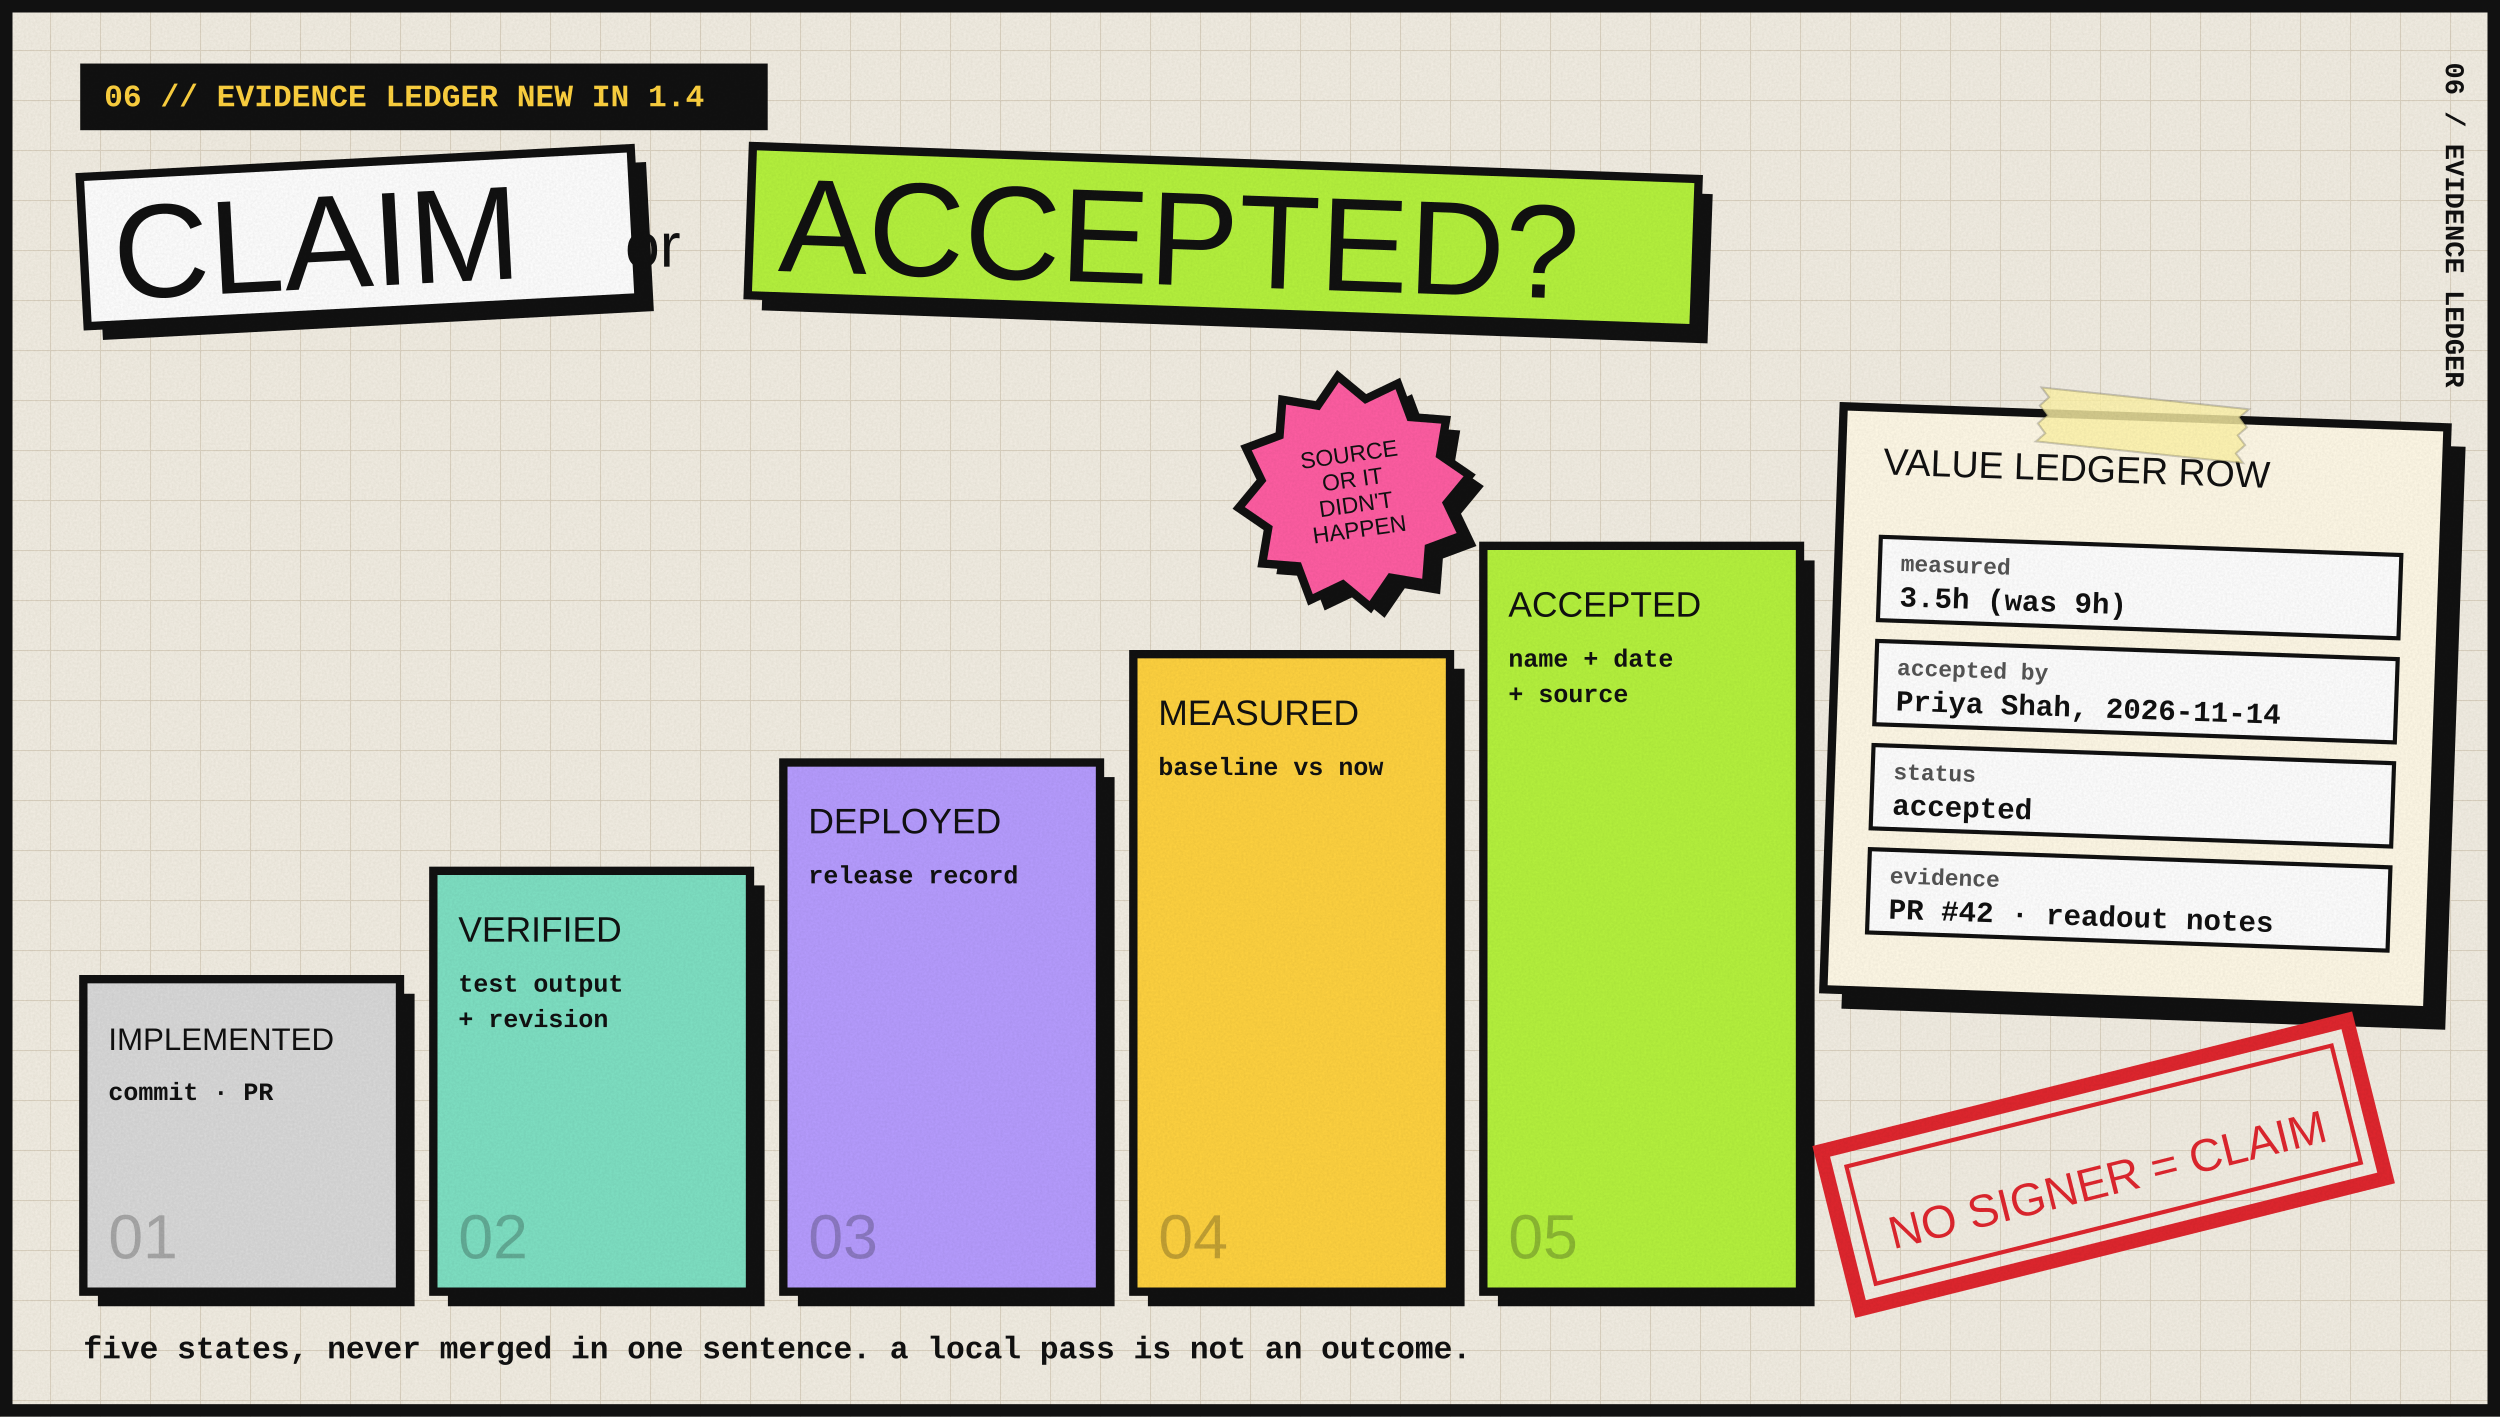
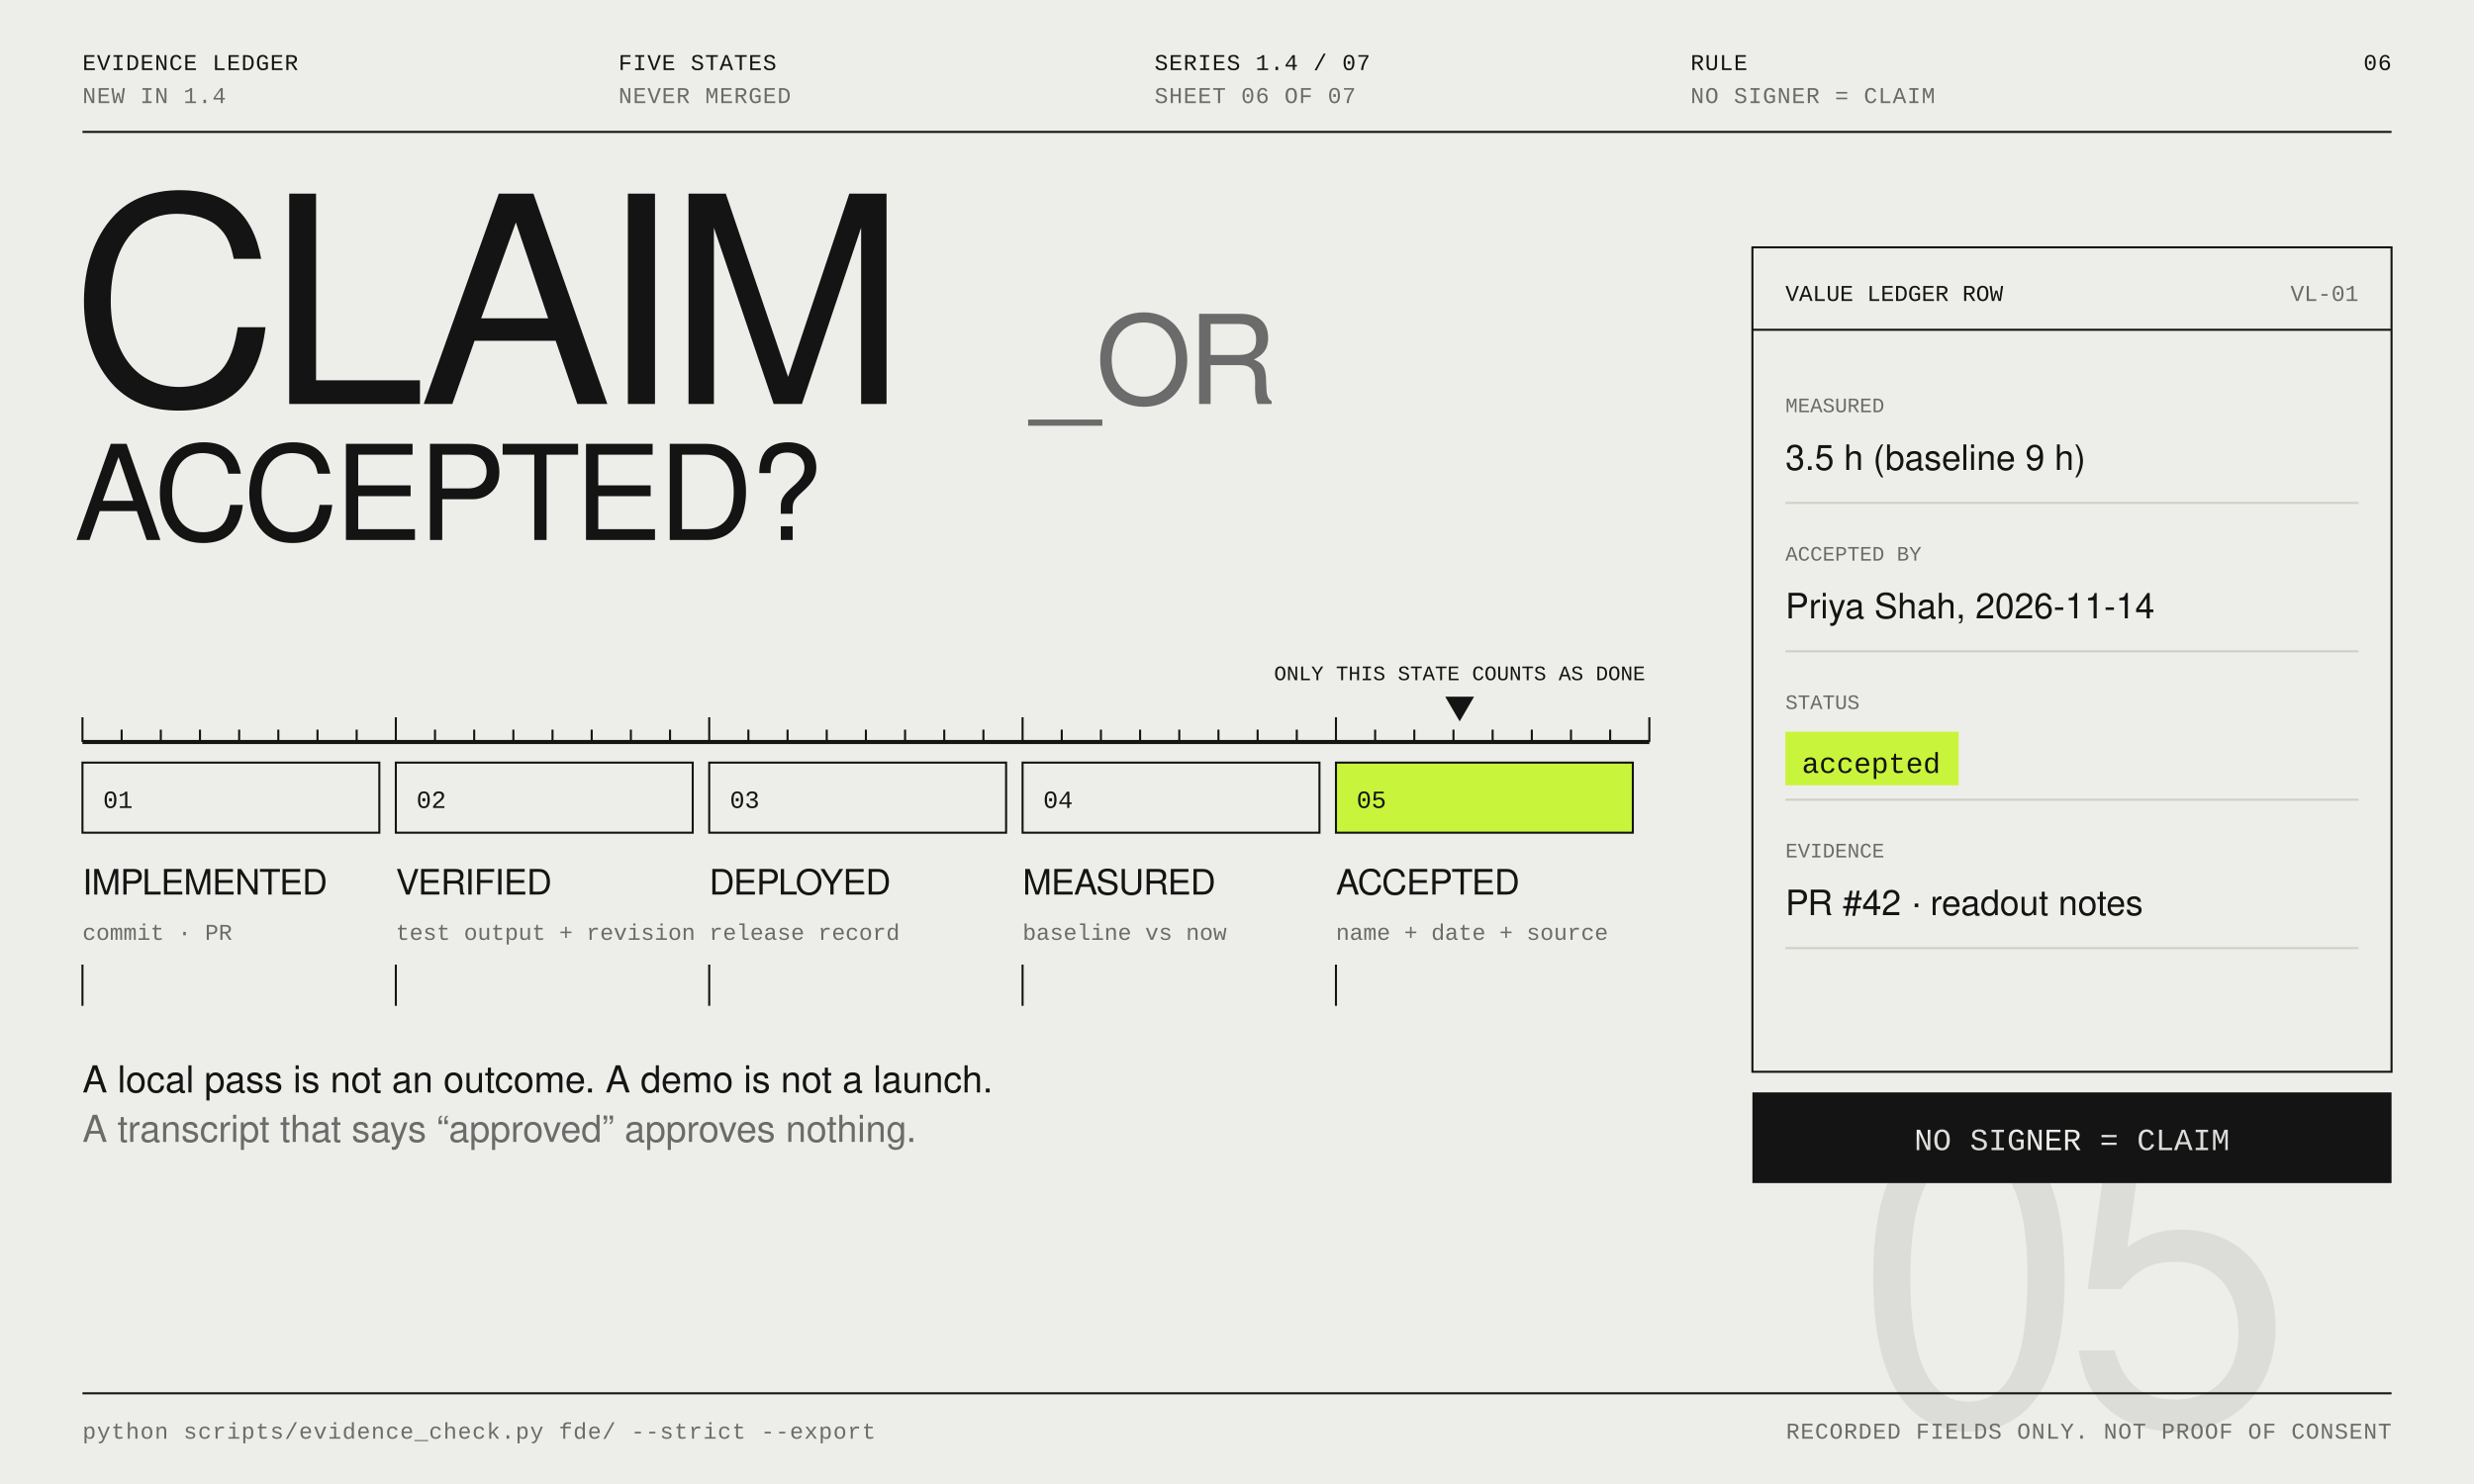
- <svg xmlns="http://www.w3.org/2000/svg" viewBox="0 0 1200 680" role="img" aria-labelledby="t d">
-   <defs>
-     <pattern id="grid" width="24" height="24" patternUnits="userSpaceOnUse">
-       <path d="M24 0H0V24" fill="none" stroke="#DCD3C2" stroke-width="1" />
-     </pattern>
-     <pattern id="dots" width="9" height="9" patternUnits="userSpaceOnUse">
-       <circle cx="4.5" cy="4.5" r="2.1" fill="#111111" />
-     </pattern>
-     <pattern id="dotsw" width="9" height="9" patternUnits="userSpaceOnUse">
-       <circle cx="4.5" cy="4.5" r="1.8" fill="#FFFFFF" opacity=".55" />
-     </pattern>
-     <pattern id="stripes" width="14" height="14" patternUnits="userSpaceOnUse" patternTransform="rotate(45)">
-       <rect width="7" height="14" fill="#111111" />
-     </pattern>
-     <filter id="grain" x="0" y="0" width="100%" height="100%">
-       <feTurbulence type="fractalNoise" baseFrequency=".9" numOctaves="2" seed="4" />
-       <feColorMatrix values="0 0 0 0 0  0 0 0 0 0  0 0 0 0 0  0 0 0 .07 0" />
-       <feComposite in2="SourceGraphic" operator="in" />
-     </filter>
-     <marker id="ah" viewBox="0 0 10 10" refX="7" refY="5" markerWidth="5" markerHeight="5" orient="auto-start-reverse">
-       <path d="M0 0L10 5L0 10z" fill="#111111" />
-     </marker>
-   </defs>
-   <rect width="1200" height="680" fill="#F3EEE3" />
-   <rect width="1200" height="680" fill="url(#grid)" />
-   <g transform="rotate(0 40 32)">
-     <rect x="40" y="32" width="327" height="29" fill="#111111" stroke="#111111" stroke-width="3" />
-     <text x="50" y="51" font-family="Courier New, Courier, monospace" font-size="15" fill="#FFD23F" text-anchor="start" font-weight="700">06 // EVIDENCE LEDGER  NEW IN 1.4</text>
-   </g>
-   <g transform="rotate(-3 172.4 113.84)">
-     <rect x="47" y="85" width="264.8" height="71.68" fill="#111111" />
-     <rect x="40" y="78" width="264.8" height="71.68" fill="#FFFFFF" stroke="#111111" stroke-width="4" />
-     <text x="54" y="137.52" font-family="Arial Black, Arial, Helvetica, sans-serif" font-size="64" fill="#111111" text-anchor="start">CLAIM</text>
-   </g>
-   <text x="300" y="128" font-family="Arial Black, Arial, Helvetica, sans-serif" font-size="30" fill="#111111" text-anchor="start">or</text>
-   <g transform="rotate(2 587.12 113.84)">
-     <rect x="367" y="85" width="454.24" height="71.68" fill="#111111" />
-     <rect x="360" y="78" width="454.24" height="71.68" fill="#B5F23D" stroke="#111111" stroke-width="4" />
-     <text x="374" y="137.52" font-family="Arial Black, Arial, Helvetica, sans-serif" font-size="64" fill="#111111" text-anchor="start">ACCEPTED?</text>
-   </g>
-   <g transform="rotate(0 116.0 545.0)">
-     <rect x="47" y="477" width="152" height="150" fill="#111111" />
-     <rect x="40" y="470" width="152" height="150" fill="#D9D9D9" stroke="#111111" stroke-width="4" />
-     <text x="52" y="504" font-family="Arial Black, Arial, Helvetica, sans-serif" font-size="15" fill="#111111" text-anchor="start">IMPLEMENTED</text>
-     <text x="52" y="528" font-family="Courier New, Courier, monospace" font-size="12" fill="#111111" text-anchor="start" font-weight="700">commit · PR</text>
-     <text x="52" y="604" font-family="Arial Black, Arial, Helvetica, sans-serif" font-size="30" fill="#111111" text-anchor="start" opacity=".25">01</text>
-   </g>
-   <g transform="rotate(0 284.0 519.0)">
-     <rect x="215" y="425" width="152" height="202" fill="#111111" />
-     <rect x="208" y="418" width="152" height="202" fill="#7EE0C3" stroke="#111111" stroke-width="4" />
-     <text x="220" y="452" font-family="Arial Black, Arial, Helvetica, sans-serif" font-size="17" fill="#111111" text-anchor="start">VERIFIED</text>
-     <text x="220" y="476" font-family="Courier New, Courier, monospace" font-size="12" fill="#111111" text-anchor="start" font-weight="700">test output</text>
-     <text x="220" y="493" font-family="Courier New, Courier, monospace" font-size="12" fill="#111111" text-anchor="start" font-weight="700">+ revision</text>
-     <text x="220" y="604" font-family="Arial Black, Arial, Helvetica, sans-serif" font-size="30" fill="#111111" text-anchor="start" opacity=".25">02</text>
-   </g>
-   <g transform="rotate(0 452.0 493.0)">
-     <rect x="383" y="373" width="152" height="254" fill="#111111" />
-     <rect x="376" y="366" width="152" height="254" fill="#B69CFF" stroke="#111111" stroke-width="4" />
-     <text x="388" y="400" font-family="Arial Black, Arial, Helvetica, sans-serif" font-size="17" fill="#111111" text-anchor="start">DEPLOYED</text>
-     <text x="388" y="424" font-family="Courier New, Courier, monospace" font-size="12" fill="#111111" text-anchor="start" font-weight="700">release record</text>
-     <text x="388" y="604" font-family="Arial Black, Arial, Helvetica, sans-serif" font-size="30" fill="#111111" text-anchor="start" opacity=".25">03</text>
-   </g>
-   <g transform="rotate(0 620.0 467.0)">
-     <rect x="551" y="321" width="152" height="306" fill="#111111" />
-     <rect x="544" y="314" width="152" height="306" fill="#FFD23F" stroke="#111111" stroke-width="4" />
-     <text x="556" y="348" font-family="Arial Black, Arial, Helvetica, sans-serif" font-size="17" fill="#111111" text-anchor="start">MEASURED</text>
-     <text x="556" y="372" font-family="Courier New, Courier, monospace" font-size="12" fill="#111111" text-anchor="start" font-weight="700">baseline vs now</text>
-     <text x="556" y="604" font-family="Arial Black, Arial, Helvetica, sans-serif" font-size="30" fill="#111111" text-anchor="start" opacity=".25">04</text>
-   </g>
-   <g transform="rotate(0 788.0 441.0)">
-     <rect x="719" y="269" width="152" height="358" fill="#111111" />
-     <rect x="712" y="262" width="152" height="358" fill="#B5F23D" stroke="#111111" stroke-width="4" />
-     <text x="724" y="296" font-family="Arial Black, Arial, Helvetica, sans-serif" font-size="17" fill="#111111" text-anchor="start">ACCEPTED</text>
-     <text x="724" y="320" font-family="Courier New, Courier, monospace" font-size="12" fill="#111111" text-anchor="start" font-weight="700">name + date</text>
-     <text x="724" y="337" font-family="Courier New, Courier, monospace" font-size="12" fill="#111111" text-anchor="start" font-weight="700">+ source</text>
-     <text x="724" y="604" font-family="Arial Black, Arial, Helvetica, sans-serif" font-size="30" fill="#111111" text-anchor="start" opacity=".25">05</text>
-   </g>
-   <text x="40" y="652" font-family="Courier New, Courier, monospace" font-size="15" fill="#111111" text-anchor="start" font-weight="700">five states, never merged in one sentence. a local pass is not an outcome.</text>
-   <g transform="rotate(2 1025.0 340.0)">
-     <rect x="889" y="209" width="290" height="280" fill="#111111" />
-     <rect x="880" y="200" width="290" height="280" fill="#FFF9E6" stroke="#111111" stroke-width="4" />
-     <text x="900" y="232" font-family="Arial Black, Arial, Helvetica, sans-serif" font-size="18" fill="#111111" text-anchor="start">VALUE LEDGER ROW</text>
-     <rect x="900" y="262" width="250" height="40" fill="#FFFFFF" stroke="#111111" stroke-width="2" />
-     <text x="910" y="278" font-family="Courier New, Courier, monospace" font-size="11" fill="#555555" text-anchor="start" font-weight="700">measured</text>
-     <text x="910" y="295" font-family="Courier New, Courier, monospace" font-size="14" fill="#111111" text-anchor="start" font-weight="700">3.5h (was 9h)</text>
-     <rect x="900" y="312" width="250" height="40" fill="#FFFFFF" stroke="#111111" stroke-width="2" />
-     <text x="910" y="328" font-family="Courier New, Courier, monospace" font-size="11" fill="#555555" text-anchor="start" font-weight="700">accepted by</text>
-     <text x="910" y="345" font-family="Courier New, Courier, monospace" font-size="14" fill="#111111" text-anchor="start" font-weight="700">Priya Shah, 2026-11-14</text>
-     <rect x="900" y="362" width="250" height="40" fill="#FFFFFF" stroke="#111111" stroke-width="2" />
-     <text x="910" y="378" font-family="Courier New, Courier, monospace" font-size="11" fill="#555555" text-anchor="start" font-weight="700">status</text>
-     <text x="910" y="395" font-family="Courier New, Courier, monospace" font-size="14" fill="#111111" text-anchor="start" font-weight="700">accepted</text>
-     <rect x="900" y="412" width="250" height="40" fill="#FFFFFF" stroke="#111111" stroke-width="2" />
-     <text x="910" y="428" font-family="Courier New, Courier, monospace" font-size="11" fill="#555555" text-anchor="start" font-weight="700">evidence</text>
-     <text x="910" y="445" font-family="Courier New, Courier, monospace" font-size="14" fill="#111111" text-anchor="start" font-weight="700">PR #42 · readout notes</text>
-   </g>
-   <g transform="translate(980 186) rotate(6)">
-     <polygon points="0.0,0.0 100.0,0.0 96.0,4.3 100.0,8.7 96.0,13.0 100.0,17.3 96.0,21.7 100.0,26.0 0.0,26.0 4.0,21.7 0.0,17.3 4.0,13.0 0.0,8.7 4.0,4.3" fill="#FFF4A8" opacity=".82" stroke="#111111" stroke-opacity=".25" />
-   </g>
-   <g transform="rotate(-14 1010 560)">
-     <rect x="880" y="520" width="260" height="78" fill="none" stroke="#E0262E" stroke-width="7" />
-     <rect x="890" y="530" width="240" height="58" fill="none" stroke="#E0262E" stroke-width="2" />
-     <text x="1010" y="574" font-family="Arial Black, Arial, Helvetica, sans-serif" font-size="22" fill="#E0262E" text-anchor="middle">NO SIGNER = CLAIM</text>
-   </g>
-   <g transform="rotate(-8 650 236)">
-     <polygon points="706.0,236.0 693.3,247.6 698.5,264.0 681.7,267.7 678.0,284.5 661.6,279.3 650.0,292.0 638.4,279.3 622.0,284.5 618.3,267.7 601.5,264.0 606.7,247.6 594.0,236.0 606.7,224.4 601.5,208.0 618.3,204.3 622.0,187.5 638.4,192.7 650.0,180.0 661.6,192.7 678.0,187.5 681.7,204.3 698.5,208.0 693.3,224.4" transform="translate(6 6)" fill="#111111" />
-     <polygon points="706.0,236.0 693.3,247.6 698.5,264.0 681.7,267.7 678.0,284.5 661.6,279.3 650.0,292.0 638.4,279.3 622.0,284.5 618.3,267.7 601.5,264.0 606.7,247.6 594.0,236.0 606.7,224.4 601.5,208.0 618.3,204.3 622.0,187.5 638.4,192.7 650.0,180.0 661.6,192.7 678.0,187.5 681.7,204.3 698.5,208.0 693.3,224.4" fill="#FF5DA2" stroke="#111111" stroke-width="4" />
-     <text x="650" y="221.7" font-family="Arial Black, Arial, Helvetica, sans-serif" font-size="11" fill="#111111" text-anchor="middle">SOURCE</text>
-     <text x="650" y="233.8" font-family="Arial Black, Arial, Helvetica, sans-serif" font-size="11" fill="#111111" text-anchor="middle">OR IT</text>
-     <text x="650" y="245.9" font-family="Arial Black, Arial, Helvetica, sans-serif" font-size="11" fill="#111111" text-anchor="middle">DIDN'T</text>
-     <text x="650" y="258.0" font-family="Arial Black, Arial, Helvetica, sans-serif" font-size="11" fill="#111111" text-anchor="middle">HAPPEN</text>
-   </g>
-   <text x="1174" y="30" font-family="Courier New, Courier, monospace" font-size="13" fill="#111111" text-anchor="start" font-weight="700" transform="rotate(90 1174 30)">06 / EVIDENCE LEDGER</text>
-   <rect width="1200" height="680" fill="#F3EEE3" filter="url(#grain)" />
-   <rect x="3" y="3" width="1194" height="674" fill="none" stroke="#111111" stroke-width="6" />
+ <svg xmlns="http://www.w3.org/2000/svg" viewBox="0 0 1200 720" role="img" aria-labelledby="t d">
+   <rect width="1200" height="720" fill="#EDEDE9" />
+   <text x="40" y="34" font-family="SFMono-Regular, Consolas, Menlo, Courier New, monospace" font-size="11" font-weight="500" fill="#141414" text-anchor="start" letter-spacing="0.4">EVIDENCE LEDGER</text>
+   <text x="40" y="50" font-family="SFMono-Regular, Consolas, Menlo, Courier New, monospace" font-size="11" font-weight="400" fill="#6B6B6B" text-anchor="start" letter-spacing="0.4">NEW IN 1.4</text>
+   <text x="300" y="34" font-family="SFMono-Regular, Consolas, Menlo, Courier New, monospace" font-size="11" font-weight="500" fill="#141414" text-anchor="start" letter-spacing="0.4">FIVE STATES</text>
+   <text x="300" y="50" font-family="SFMono-Regular, Consolas, Menlo, Courier New, monospace" font-size="11" font-weight="400" fill="#6B6B6B" text-anchor="start" letter-spacing="0.4">NEVER MERGED</text>
+   <text x="560" y="34" font-family="SFMono-Regular, Consolas, Menlo, Courier New, monospace" font-size="11" font-weight="500" fill="#141414" text-anchor="start" letter-spacing="0.4">SERIES 1.4 / 07</text>
+   <text x="560" y="50" font-family="SFMono-Regular, Consolas, Menlo, Courier New, monospace" font-size="11" font-weight="400" fill="#6B6B6B" text-anchor="start" letter-spacing="0.4">SHEET 06 OF 07</text>
+   <text x="820" y="34" font-family="SFMono-Regular, Consolas, Menlo, Courier New, monospace" font-size="11" font-weight="500" fill="#141414" text-anchor="start" letter-spacing="0.4">RULE</text>
+   <text x="820" y="50" font-family="SFMono-Regular, Consolas, Menlo, Courier New, monospace" font-size="11" font-weight="400" fill="#6B6B6B" text-anchor="start" letter-spacing="0.4">NO SIGNER = CLAIM</text>
+   <text x="1160" y="34" font-family="SFMono-Regular, Consolas, Menlo, Courier New, monospace" font-size="11" font-weight="500" fill="#141414" text-anchor="end" letter-spacing="0.4">06</text>
+   <line x1="40" y1="64" x2="1160" y2="64" stroke="#141414" stroke-width="1" />
+   <text x="34" y="196" font-family="Helvetica Neue, Helvetica, Arial, sans-serif" font-size="140" font-weight="500" fill="#141414" text-anchor="start" letter-spacing="-6">CLAIM</text>
+   <text x="500" y="196" font-family="Helvetica Neue, Helvetica, Arial, sans-serif" font-size="60" font-weight="300" fill="#6B6B6B" text-anchor="start" letter-spacing="-2">_OR</text>
+   <text x="36" y="262" font-family="Helvetica Neue, Helvetica, Arial, sans-serif" font-size="64" font-weight="300" fill="#141414" text-anchor="start" letter-spacing="-2">ACCEPTED?</text>
+   <line x1="40" y1="360" x2="800" y2="360" stroke="#141414" stroke-width="2" />
+   <line x1="40" y1="360" x2="40" y2="348" stroke="#141414" stroke-width="1" />
+   <line x1="59" y1="360" x2="59" y2="354" stroke="#141414" stroke-width="1" />
+   <line x1="78" y1="360" x2="78" y2="354" stroke="#141414" stroke-width="1" />
+   <line x1="97" y1="360" x2="97" y2="354" stroke="#141414" stroke-width="1" />
+   <line x1="116" y1="360" x2="116" y2="354" stroke="#141414" stroke-width="1" />
+   <line x1="135" y1="360" x2="135" y2="354" stroke="#141414" stroke-width="1" />
+   <line x1="154" y1="360" x2="154" y2="354" stroke="#141414" stroke-width="1" />
+   <line x1="173" y1="360" x2="173" y2="354" stroke="#141414" stroke-width="1" />
+   <line x1="192" y1="360" x2="192" y2="348" stroke="#141414" stroke-width="1" />
+   <line x1="211" y1="360" x2="211" y2="354" stroke="#141414" stroke-width="1" />
+   <line x1="230" y1="360" x2="230" y2="354" stroke="#141414" stroke-width="1" />
+   <line x1="249" y1="360" x2="249" y2="354" stroke="#141414" stroke-width="1" />
+   <line x1="268" y1="360" x2="268" y2="354" stroke="#141414" stroke-width="1" />
+   <line x1="287" y1="360" x2="287" y2="354" stroke="#141414" stroke-width="1" />
+   <line x1="306" y1="360" x2="306" y2="354" stroke="#141414" stroke-width="1" />
+   <line x1="325" y1="360" x2="325" y2="354" stroke="#141414" stroke-width="1" />
+   <line x1="344" y1="360" x2="344" y2="348" stroke="#141414" stroke-width="1" />
+   <line x1="363" y1="360" x2="363" y2="354" stroke="#141414" stroke-width="1" />
+   <line x1="382" y1="360" x2="382" y2="354" stroke="#141414" stroke-width="1" />
+   <line x1="401" y1="360" x2="401" y2="354" stroke="#141414" stroke-width="1" />
+   <line x1="420" y1="360" x2="420" y2="354" stroke="#141414" stroke-width="1" />
+   <line x1="439" y1="360" x2="439" y2="354" stroke="#141414" stroke-width="1" />
+   <line x1="458" y1="360" x2="458" y2="354" stroke="#141414" stroke-width="1" />
+   <line x1="477" y1="360" x2="477" y2="354" stroke="#141414" stroke-width="1" />
+   <line x1="496" y1="360" x2="496" y2="348" stroke="#141414" stroke-width="1" />
+   <line x1="515" y1="360" x2="515" y2="354" stroke="#141414" stroke-width="1" />
+   <line x1="534" y1="360" x2="534" y2="354" stroke="#141414" stroke-width="1" />
+   <line x1="553" y1="360" x2="553" y2="354" stroke="#141414" stroke-width="1" />
+   <line x1="572" y1="360" x2="572" y2="354" stroke="#141414" stroke-width="1" />
+   <line x1="591" y1="360" x2="591" y2="354" stroke="#141414" stroke-width="1" />
+   <line x1="610" y1="360" x2="610" y2="354" stroke="#141414" stroke-width="1" />
+   <line x1="629" y1="360" x2="629" y2="354" stroke="#141414" stroke-width="1" />
+   <line x1="648" y1="360" x2="648" y2="348" stroke="#141414" stroke-width="1" />
+   <line x1="667" y1="360" x2="667" y2="354" stroke="#141414" stroke-width="1" />
+   <line x1="686" y1="360" x2="686" y2="354" stroke="#141414" stroke-width="1" />
+   <line x1="705" y1="360" x2="705" y2="354" stroke="#141414" stroke-width="1" />
+   <line x1="724" y1="360" x2="724" y2="354" stroke="#141414" stroke-width="1" />
+   <line x1="743" y1="360" x2="743" y2="354" stroke="#141414" stroke-width="1" />
+   <line x1="762" y1="360" x2="762" y2="354" stroke="#141414" stroke-width="1" />
+   <line x1="781" y1="360" x2="781" y2="354" stroke="#141414" stroke-width="1" />
+   <line x1="800" y1="360" x2="800" y2="348" stroke="#141414" stroke-width="1" />
+   <rect x="40.0" y="370" width="144.0" height="34" rx="0" fill="none" stroke="#141414" stroke-width="1" />
+   <text x="50.0" y="392" font-family="SFMono-Regular, Consolas, Menlo, Courier New, monospace" font-size="12" font-weight="500" fill="#141414" text-anchor="start">01</text>
+   <text x="40.0" y="434" font-family="Helvetica Neue, Helvetica, Arial, sans-serif" font-size="17" font-weight="500" fill="#141414" text-anchor="start" letter-spacing="-0.3">IMPLEMENTED</text>
+   <text x="40.0" y="456" font-family="SFMono-Regular, Consolas, Menlo, Courier New, monospace" font-size="11" font-weight="400" fill="#6B6B6B" text-anchor="start">commit · PR</text>
+   <line x1="40.0" y1="468" x2="40.0" y2="488" stroke="#141414" stroke-width="1" />
+   <rect x="192.0" y="370" width="144.0" height="34" rx="0" fill="none" stroke="#141414" stroke-width="1" />
+   <text x="202.0" y="392" font-family="SFMono-Regular, Consolas, Menlo, Courier New, monospace" font-size="12" font-weight="500" fill="#141414" text-anchor="start">02</text>
+   <text x="192.0" y="434" font-family="Helvetica Neue, Helvetica, Arial, sans-serif" font-size="17" font-weight="500" fill="#141414" text-anchor="start" letter-spacing="-0.3">VERIFIED</text>
+   <text x="192.0" y="456" font-family="SFMono-Regular, Consolas, Menlo, Courier New, monospace" font-size="11" font-weight="400" fill="#6B6B6B" text-anchor="start">test output + revision</text>
+   <line x1="192.0" y1="468" x2="192.0" y2="488" stroke="#141414" stroke-width="1" />
+   <rect x="344.0" y="370" width="144.0" height="34" rx="0" fill="none" stroke="#141414" stroke-width="1" />
+   <text x="354.0" y="392" font-family="SFMono-Regular, Consolas, Menlo, Courier New, monospace" font-size="12" font-weight="500" fill="#141414" text-anchor="start">03</text>
+   <text x="344.0" y="434" font-family="Helvetica Neue, Helvetica, Arial, sans-serif" font-size="17" font-weight="500" fill="#141414" text-anchor="start" letter-spacing="-0.3">DEPLOYED</text>
+   <text x="344.0" y="456" font-family="SFMono-Regular, Consolas, Menlo, Courier New, monospace" font-size="11" font-weight="400" fill="#6B6B6B" text-anchor="start">release record</text>
+   <line x1="344.0" y1="468" x2="344.0" y2="488" stroke="#141414" stroke-width="1" />
+   <rect x="496.0" y="370" width="144.0" height="34" rx="0" fill="none" stroke="#141414" stroke-width="1" />
+   <text x="506.0" y="392" font-family="SFMono-Regular, Consolas, Menlo, Courier New, monospace" font-size="12" font-weight="500" fill="#141414" text-anchor="start">04</text>
+   <text x="496.0" y="434" font-family="Helvetica Neue, Helvetica, Arial, sans-serif" font-size="17" font-weight="500" fill="#141414" text-anchor="start" letter-spacing="-0.3">MEASURED</text>
+   <text x="496.0" y="456" font-family="SFMono-Regular, Consolas, Menlo, Courier New, monospace" font-size="11" font-weight="400" fill="#6B6B6B" text-anchor="start">baseline vs now</text>
+   <line x1="496.0" y1="468" x2="496.0" y2="488" stroke="#141414" stroke-width="1" />
+   <rect x="648.0" y="370" width="144.0" height="34" rx="0" fill="#C8F53B" stroke="#141414" stroke-width="1" />
+   <text x="658.0" y="392" font-family="SFMono-Regular, Consolas, Menlo, Courier New, monospace" font-size="12" font-weight="500" fill="#141414" text-anchor="start">05</text>
+   <text x="648.0" y="434" font-family="Helvetica Neue, Helvetica, Arial, sans-serif" font-size="17" font-weight="500" fill="#141414" text-anchor="start" letter-spacing="-0.3">ACCEPTED</text>
+   <text x="648.0" y="456" font-family="SFMono-Regular, Consolas, Menlo, Courier New, monospace" font-size="11" font-weight="400" fill="#6B6B6B" text-anchor="start">name + date + source</text>
+   <line x1="648.0" y1="468" x2="648.0" y2="488" stroke="#141414" stroke-width="1" />
+   <path d="M708.0 350l-7 -12h14z" fill="#141414" />
+   <text x="708.0" y="330" font-family="SFMono-Regular, Consolas, Menlo, Courier New, monospace" font-size="10" font-weight="500" fill="#141414" text-anchor="middle">ONLY THIS STATE COUNTS AS DONE</text>
+   <text x="40" y="530" font-family="Helvetica Neue, Helvetica, Arial, sans-serif" font-size="18" font-weight="400" fill="#141414" text-anchor="start">A local pass is not an outcome. A demo is not a launch.</text>
+   <text x="40" y="554" font-family="Helvetica Neue, Helvetica, Arial, sans-serif" font-size="18" font-weight="400" fill="#6B6B6B" text-anchor="start">A transcript that says “approved” approves nothing.</text>
+   <rect x="850" y="120" width="310" height="400" rx="0" fill="none" stroke="#141414" stroke-width="1" />
+   <text x="866" y="146" font-family="SFMono-Regular, Consolas, Menlo, Courier New, monospace" font-size="11" font-weight="500" fill="#141414" text-anchor="start">VALUE LEDGER ROW</text>
+   <text x="1144" y="146" font-family="SFMono-Regular, Consolas, Menlo, Courier New, monospace" font-size="11" font-weight="400" fill="#6B6B6B" text-anchor="end">VL-01</text>
+   <line x1="850" y1="160" x2="1160" y2="160" stroke="#141414" stroke-width="1" />
+   <text x="866" y="200" font-family="SFMono-Regular, Consolas, Menlo, Courier New, monospace" font-size="10" font-weight="400" fill="#6B6B6B" text-anchor="start">MEASURED</text>
+   <text x="866" y="228" font-family="Helvetica Neue, Helvetica, Arial, sans-serif" font-size="17" font-weight="500" fill="#141414" text-anchor="start">3.5 h  (baseline 9 h)</text>
+   <line x1="866" y1="244" x2="1144" y2="244" stroke="#CFCFC9" stroke-width="1" />
+   <text x="866" y="272" font-family="SFMono-Regular, Consolas, Menlo, Courier New, monospace" font-size="10" font-weight="400" fill="#6B6B6B" text-anchor="start">ACCEPTED BY</text>
+   <text x="866" y="300" font-family="Helvetica Neue, Helvetica, Arial, sans-serif" font-size="17" font-weight="500" fill="#141414" text-anchor="start">Priya Shah, 2026-11-14</text>
+   <line x1="866" y1="316" x2="1144" y2="316" stroke="#CFCFC9" stroke-width="1" />
+   <text x="866" y="344" font-family="SFMono-Regular, Consolas, Menlo, Courier New, monospace" font-size="10" font-weight="400" fill="#6B6B6B" text-anchor="start">STATUS</text>
+   <rect x="866" y="355" width="84" height="26" rx="0" fill="#C8F53B" />
+   <text x="874" y="375" font-family="SFMono-Regular, Consolas, Menlo, Courier New, monospace" font-size="14" font-weight="500" fill="#141414" text-anchor="start">accepted</text>
+   <line x1="866" y1="388" x2="1144" y2="388" stroke="#CFCFC9" stroke-width="1" />
+   <text x="866" y="416" font-family="SFMono-Regular, Consolas, Menlo, Courier New, monospace" font-size="10" font-weight="400" fill="#6B6B6B" text-anchor="start">EVIDENCE</text>
+   <text x="866" y="444" font-family="Helvetica Neue, Helvetica, Arial, sans-serif" font-size="17" font-weight="500" fill="#141414" text-anchor="start">PR #42 · readout notes</text>
+   <line x1="866" y1="460" x2="1144" y2="460" stroke="#CFCFC9" stroke-width="1" />
+   <rect x="850" y="530" width="310" height="44" rx="0" fill="#141414" />
+   <text x="1005" y="558" font-family="SFMono-Regular, Consolas, Menlo, Courier New, monospace" font-size="15" font-weight="500" fill="#EDEDE9" text-anchor="middle">NO SIGNER = CLAIM</text>
+   <text x="900" y="690" font-family="Helvetica Neue, Helvetica, Arial, sans-serif" font-size="200" font-weight="500" fill="#141414" text-anchor="start" letter-spacing="-10" opacity="0.08">05</text>
+   <line x1="40" y1="676" x2="1160" y2="676" stroke="#141414" stroke-width="1" />
+   <text x="40" y="698" font-family="SFMono-Regular, Consolas, Menlo, Courier New, monospace" font-size="11" font-weight="400" fill="#6B6B6B" text-anchor="start" letter-spacing="0.4">python scripts/evidence_check.py fde/  --strict  --export</text>
+   <text x="1160" y="698" font-family="SFMono-Regular, Consolas, Menlo, Courier New, monospace" font-size="11" font-weight="400" fill="#6B6B6B" text-anchor="end" letter-spacing="0.4">RECORDED FIELDS ONLY. NOT PROOF OF CONSENT</text>
</svg>
